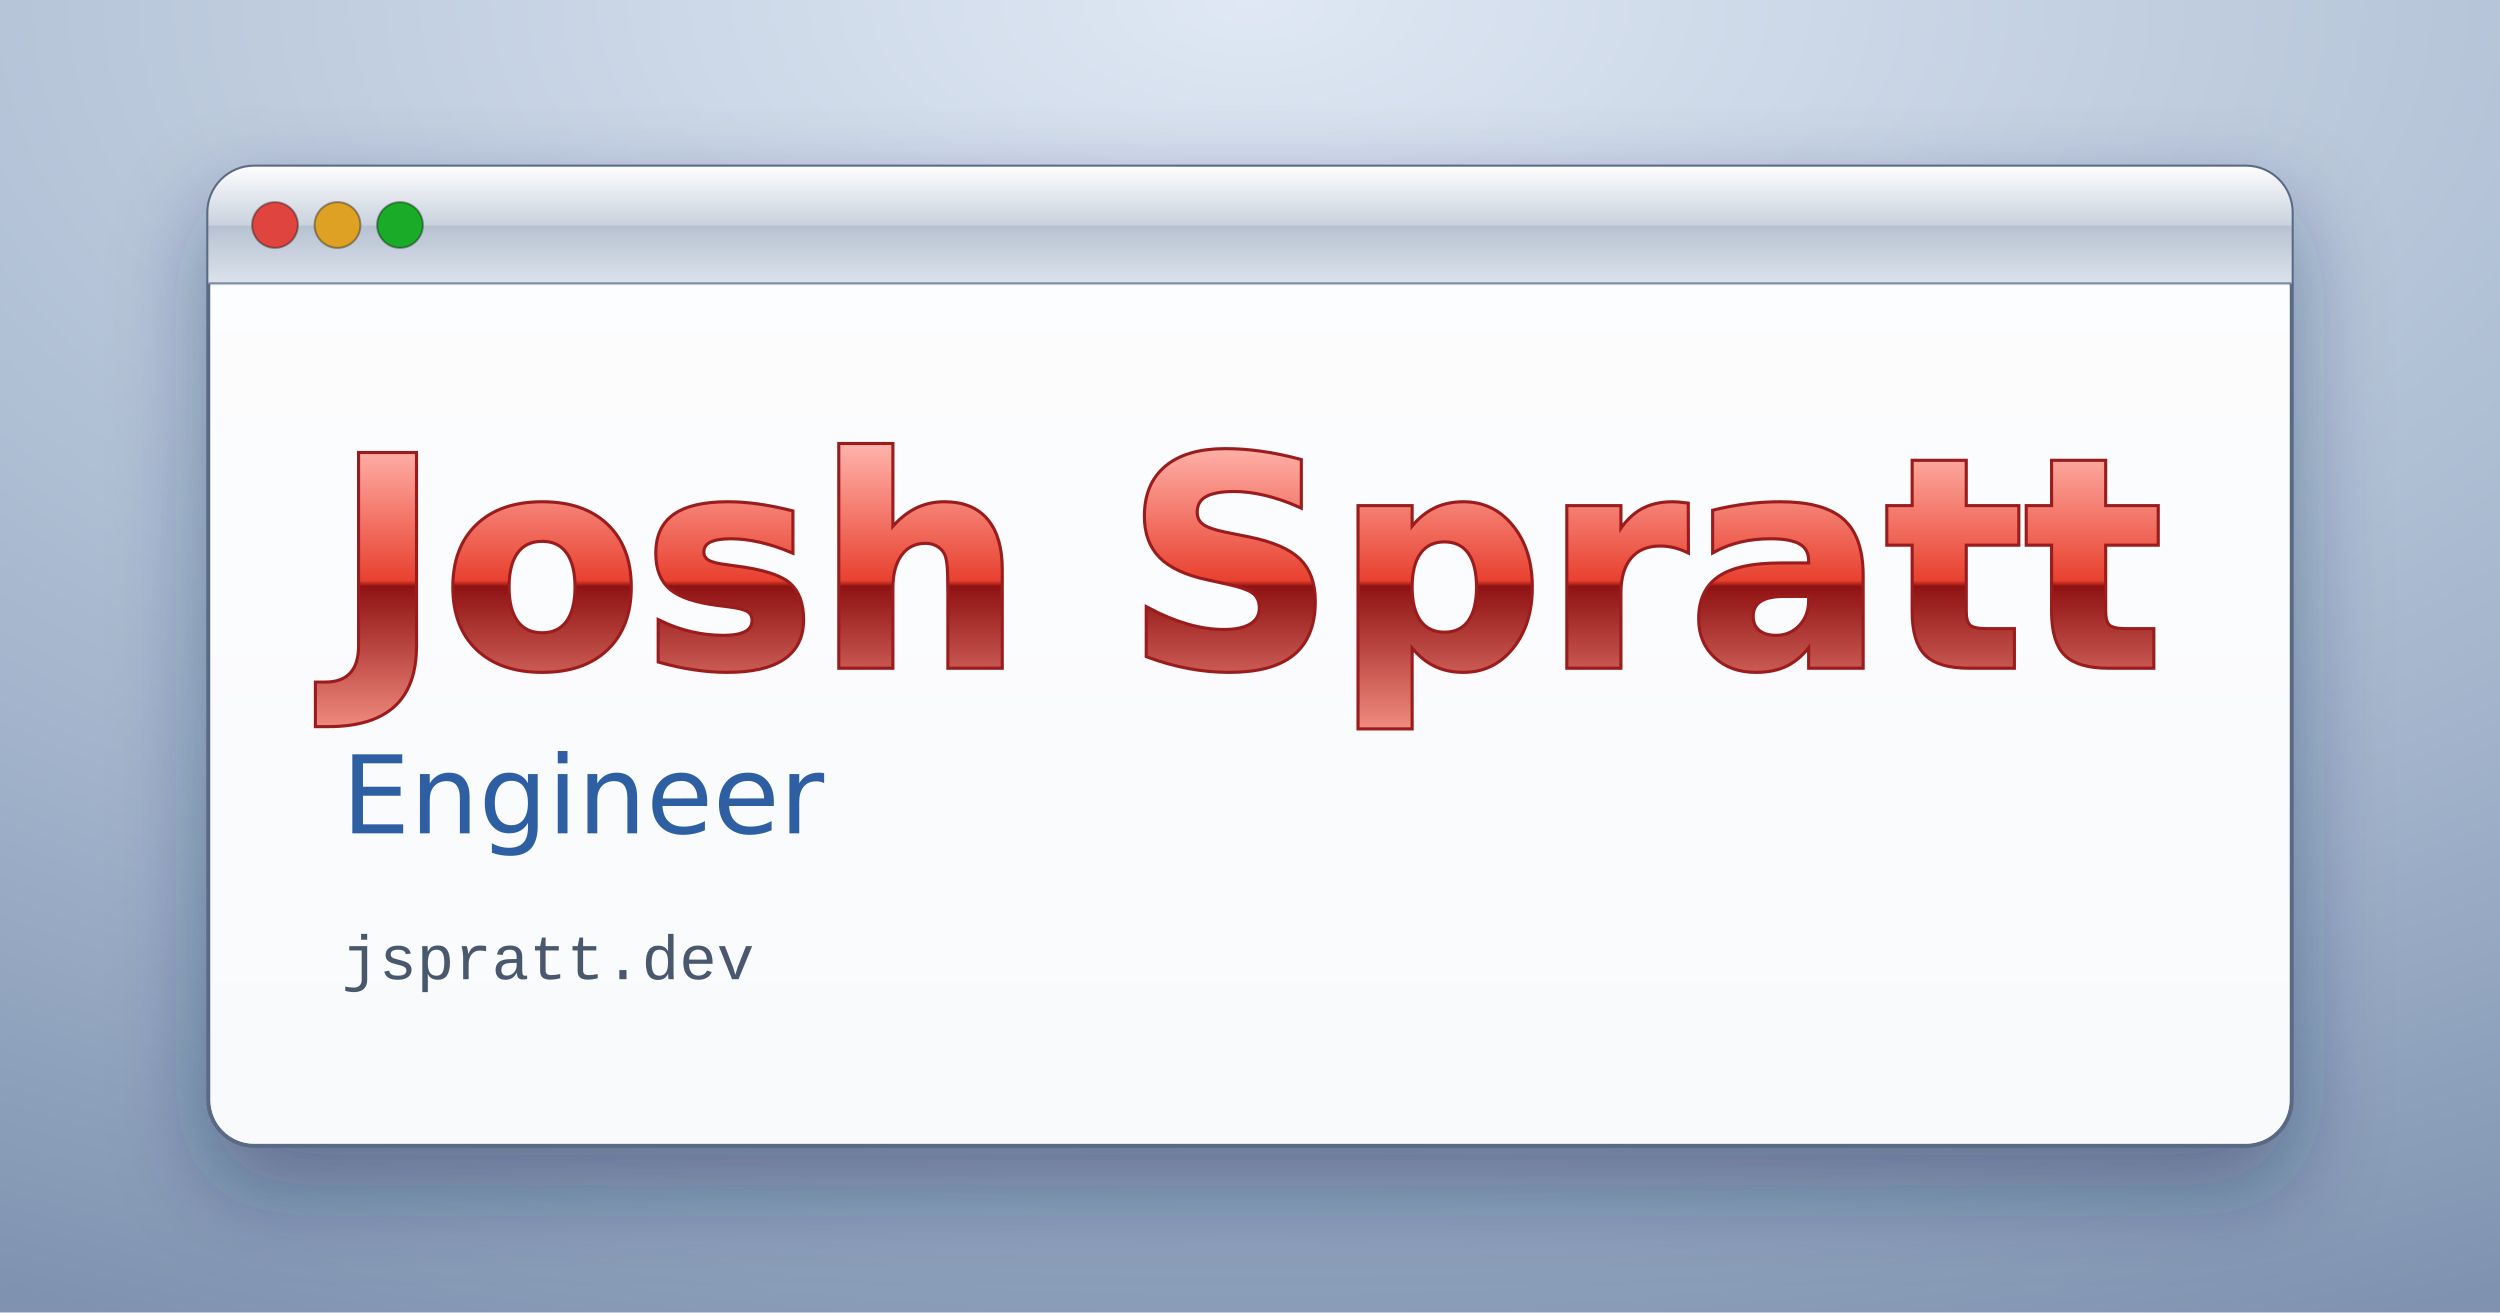
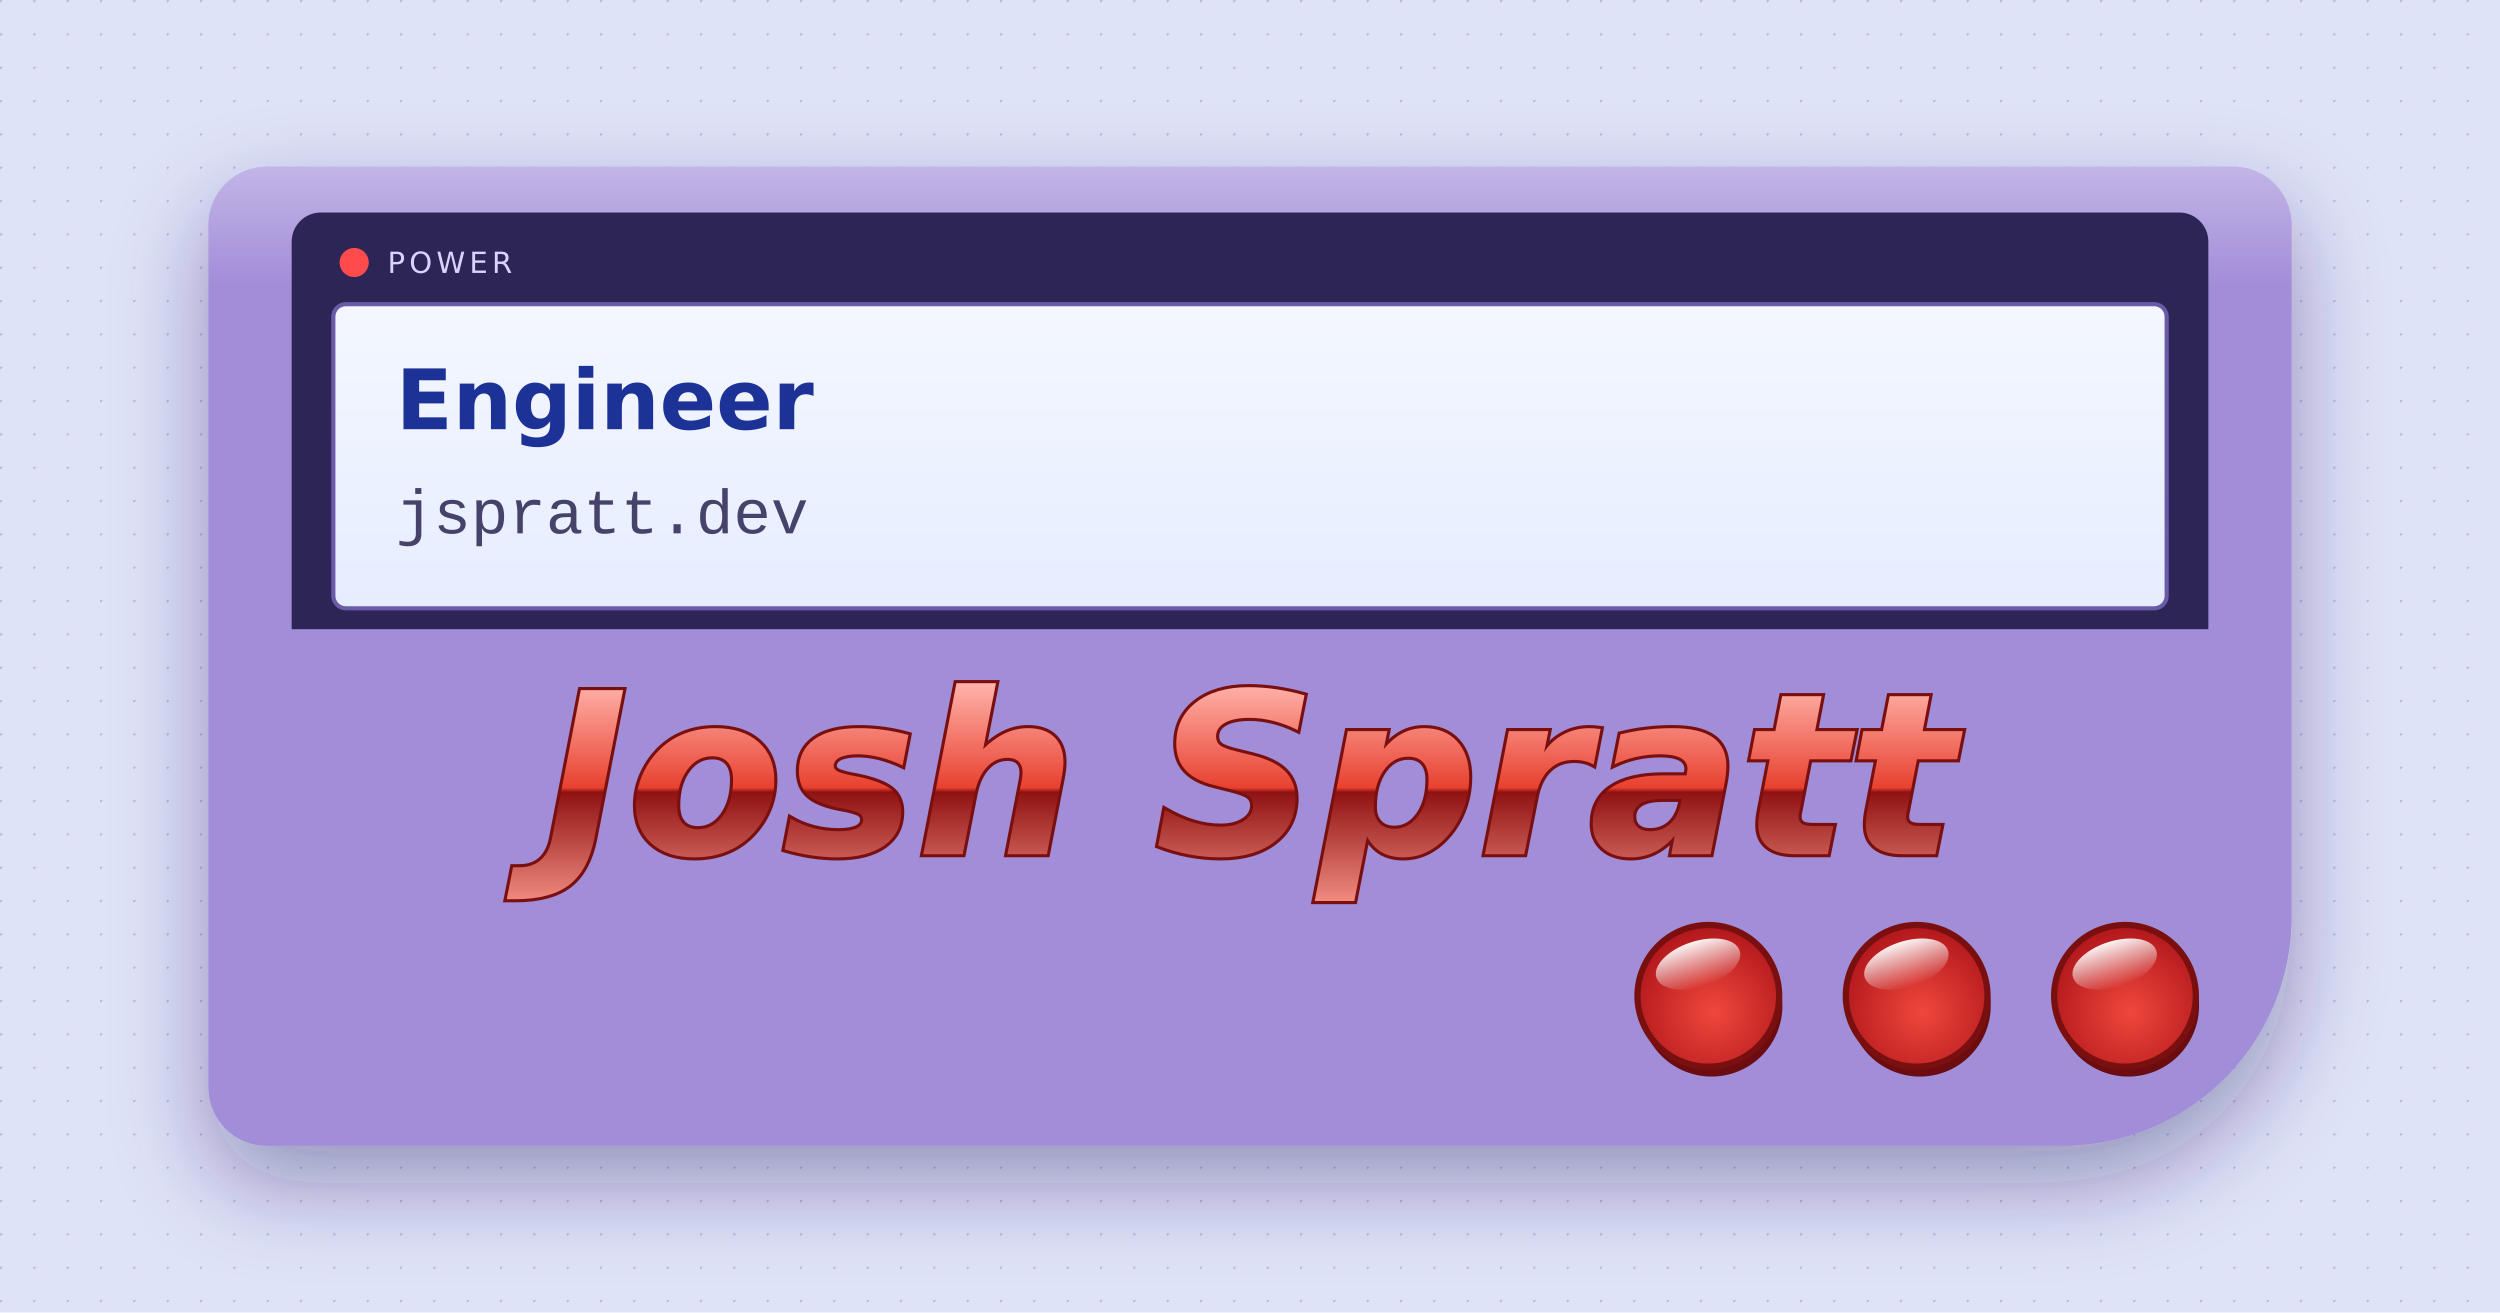
<svg xmlns="http://www.w3.org/2000/svg" width="1200" height="630" viewBox="0 0 1200 630">
  <defs>
-     <radialGradient id="desk" cx="50%" cy="0%" r="110%">
-       <stop offset="0" stop-color="#dfe8f4" />
-       <stop offset="0.7" stop-color="#9fb1c9" />
-       <stop offset="1" stop-color="#7f93b0" />
-     </radialGradient>
-     <linearGradient id="win" x1="0" y1="0" x2="0" y2="1">
-       <stop offset="0" stop-color="#eef2f7" />
-       <stop offset="1" stop-color="#d5dde8" />
-     </linearGradient>
-     <linearGradient id="bar" x1="0" y1="0" x2="0" y2="1">
-       <stop offset="0" stop-color="#fdfdfd" />
-       <stop offset="0.5" stop-color="#c9d2de" />
-       <stop offset="0.51" stop-color="#b7c2d1" />
-       <stop offset="1" stop-color="#dbe2eb" />
-     </linearGradient>
+     <pattern id="dots" width="16" height="16" patternUnits="userSpaceOnUse">
+       <circle cx="0" cy="0" r="1.2" fill="#3c3296" fill-opacity="0.22" />
+     </pattern>
    <linearGradient id="name" x1="0" y1="0" x2="0" y2="1">
      <stop offset="0" stop-color="#ffb3ab" />
      <stop offset="0.48" stop-color="#e8412f" />
      <stop offset="0.5" stop-color="#8f1212" />
      <stop offset="1" stop-color="#f08a7e" />
    </linearGradient>
+     <linearGradient id="screen" x1="0" y1="0" x2="0" y2="1">
+       <stop offset="0" stop-color="#f4f7ff" />
+       <stop offset="1" stop-color="#e6edff" />
+     </linearGradient>
+     <radialGradient id="btn" cx="50%" cy="62%" r="62%">
+       <stop offset="0" stop-color="#f0473c" />
+       <stop offset="1" stop-color="#b0161b" />
+     </radialGradient>
+     <linearGradient id="hl" x1="0" y1="0" x2="0" y2="1">
+       <stop offset="0" stop-color="#fff" stop-opacity="0.95" />
+       <stop offset="1" stop-color="#fff" stop-opacity="0" />
+     </linearGradient>
+     <linearGradient id="gloss" x1="0" y1="0" x2="0" y2="1">
+       <stop offset="0" stop-color="#fff" stop-opacity="0.35" />
+       <stop offset="0.12" stop-color="#fff" stop-opacity="0" />
+     </linearGradient>
    <filter id="shadow" x="-10%" y="-10%" width="120%" height="130%">
-       <feDropShadow dx="0" dy="18" stdDeviation="22" flood-color="#142850" flood-opacity="0.4" />
+       <feDropShadow dx="0" dy="18" stdDeviation="22" flood-color="#281e64" flood-opacity="0.4" />
    </filter>
+     <g id="button">
+       <circle cx="0" cy="5" r="34" fill="#6a0c10" />
+       <circle cx="0" cy="0" r="34" fill="url(#btn)" stroke="#7a0f0f" stroke-width="3" />
+       <ellipse cx="0" cy="-16" rx="21" ry="11" fill="url(#hl)" />
+     </g>
  </defs>
-   <rect width="1200" height="630" fill="url(#desk)" />
+   <rect width="1200" height="630" fill="#dfe3f7" />
+   <rect width="1200" height="630" fill="url(#dots)" />
  <g filter="url(#shadow)">
-     <rect x="100" y="80" width="1000" height="470" rx="22" fill="url(#win)" stroke="#5a6b85" stroke-width="2" />
+     <path d="M100 108a28 28 0 0 1 28-28h944a28 28 0 0 1 28 28v332a110 110 0 0 1-110 110H128a28 28 0 0 1-28-28z" fill="#a28dd9" />
  </g>
-   <path d="M100 102a22 22 0 0 1 22-22h956a22 22 0 0 1 22 22v34H100z" fill="url(#bar)" />
-   <line x1="100" y1="136" x2="1100" y2="136" stroke="#7d8ba0" />
-   <circle cx="132" cy="108" r="11" fill="#e0443e" stroke="#00000059" />
-   <circle cx="162" cy="108" r="11" fill="#dea123" stroke="#00000059" />
-   <circle cx="192" cy="108" r="11" fill="#1aab29" stroke="#00000059" />
-   <path d="M101 137h998v391a21 21 0 0 1-21 21H122a21 21 0 0 1-21-21z" fill="#ffffffd9" />
-   <text x="160" y="320" font-family="Verdana, DejaVu Sans, sans-serif" font-weight="bold" font-size="140" fill="url(#name)" stroke="#9b1c1c" stroke-width="3" paint-order="stroke">Josh Spratt</text>
-   <text x="164" y="400" font-family="Verdana, DejaVu Sans, sans-serif" font-size="52" fill="#2e5fa3">Engineer</text>
-   <text x="164" y="470" font-family="Courier New, monospace" font-size="30" fill="#4a586d">jspratt.dev</text>
+   <path d="M100 108a28 28 0 0 1 28-28h944a28 28 0 0 1 28 28v332a110 110 0 0 1-110 110H128a28 28 0 0 1-28-28z" fill="url(#gloss)" />
+   <path d="M140 116a14 14 0 0 1 14-14h892a14 14 0 0 1 14 14v186H140z" fill="#2c2555" />
+   <circle cx="170" cy="126" r="7" fill="#ff4b4b" />
+   <text x="186" y="131" font-family="Verdana, DejaVu Sans, sans-serif" font-size="14" fill="#d9d4ff" letter-spacing="2">POWER</text>
+   <rect x="160" y="146" width="880" height="146" rx="6" fill="url(#screen)" stroke="#6b5aa8" stroke-width="2" />
+   <text x="190" y="206" font-family="Verdana, DejaVu Sans, sans-serif" font-weight="bold" font-size="40" fill="#1c3297">Engineer</text>
+   <text x="190" y="256" font-family="Courier New, monospace" font-size="30" fill="#45436a">jspratt.dev</text>
+   <text x="600" y="410" text-anchor="middle" font-family="Verdana, DejaVu Sans, sans-serif" font-weight="800" font-style="italic" font-size="108" fill="url(#name)" stroke="#7a0f0f" stroke-width="3" paint-order="stroke">Josh Spratt</text>
+   <use href="#button" x="820" y="478" transform="rotate(-18 820 478)" />
+   <use href="#button" x="920" y="478" transform="rotate(-18 920 478)" />
+   <use href="#button" x="1020" y="478" transform="rotate(-18 1020 478)" />
</svg>
